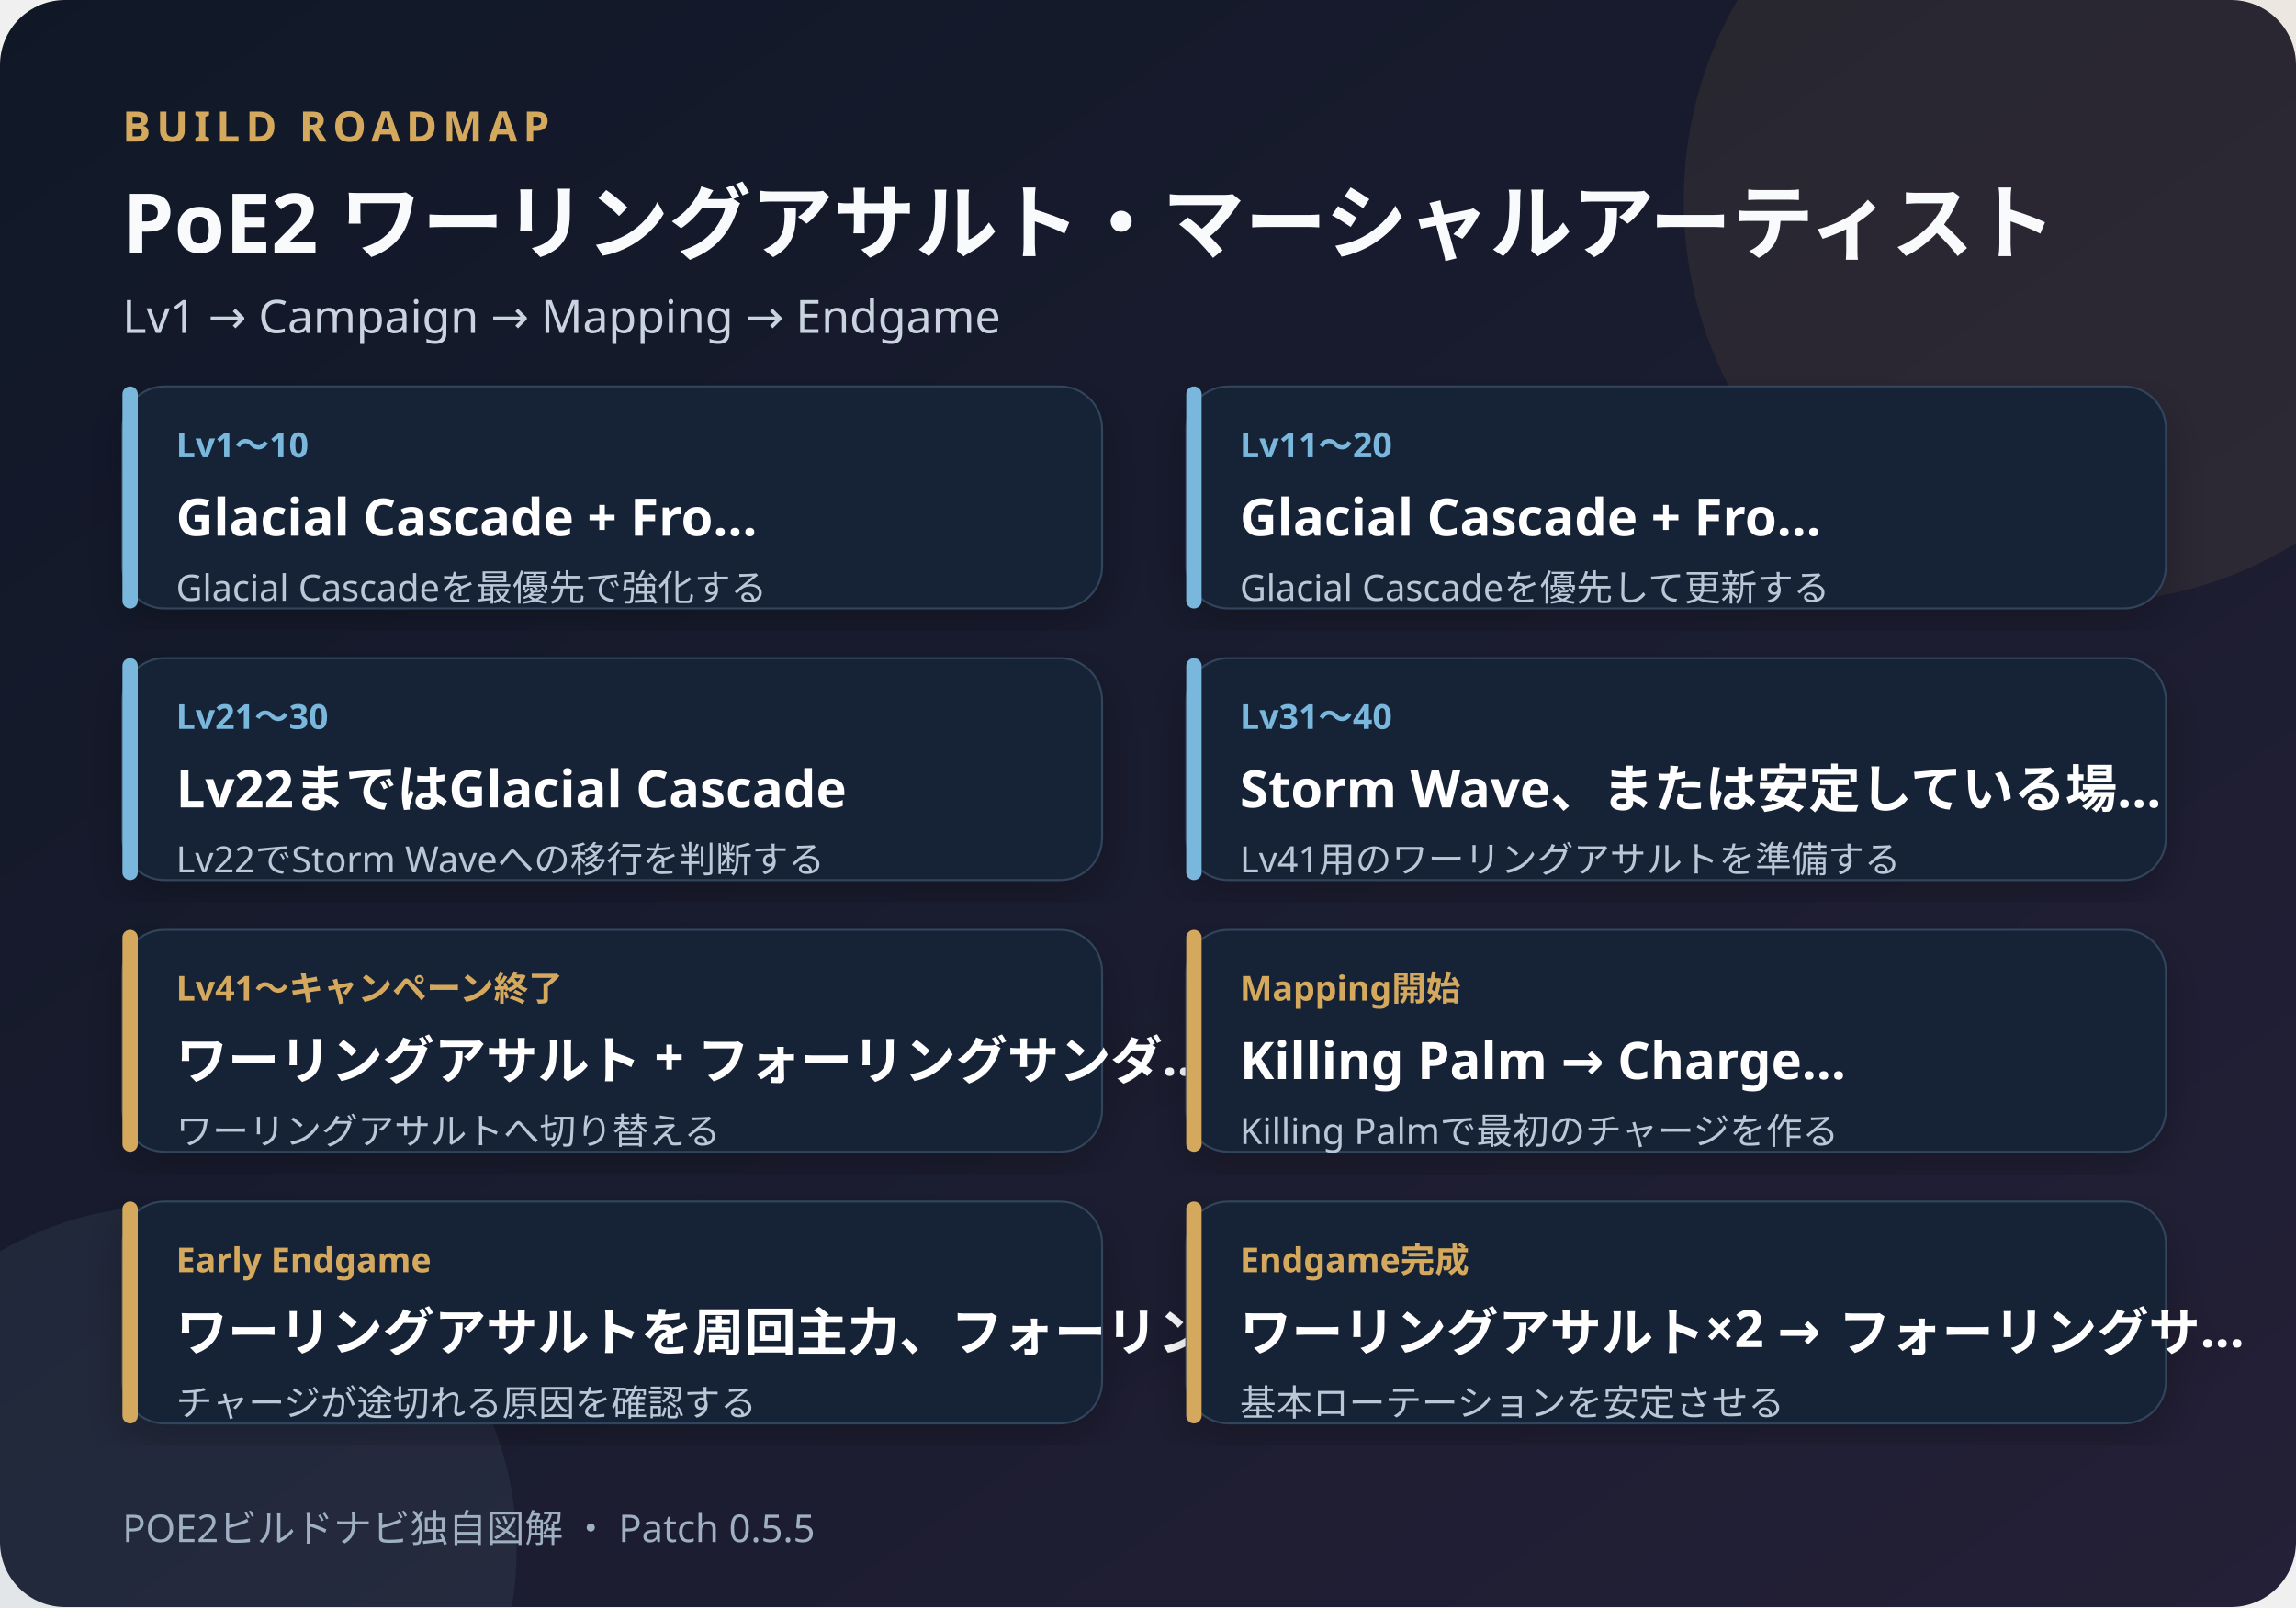
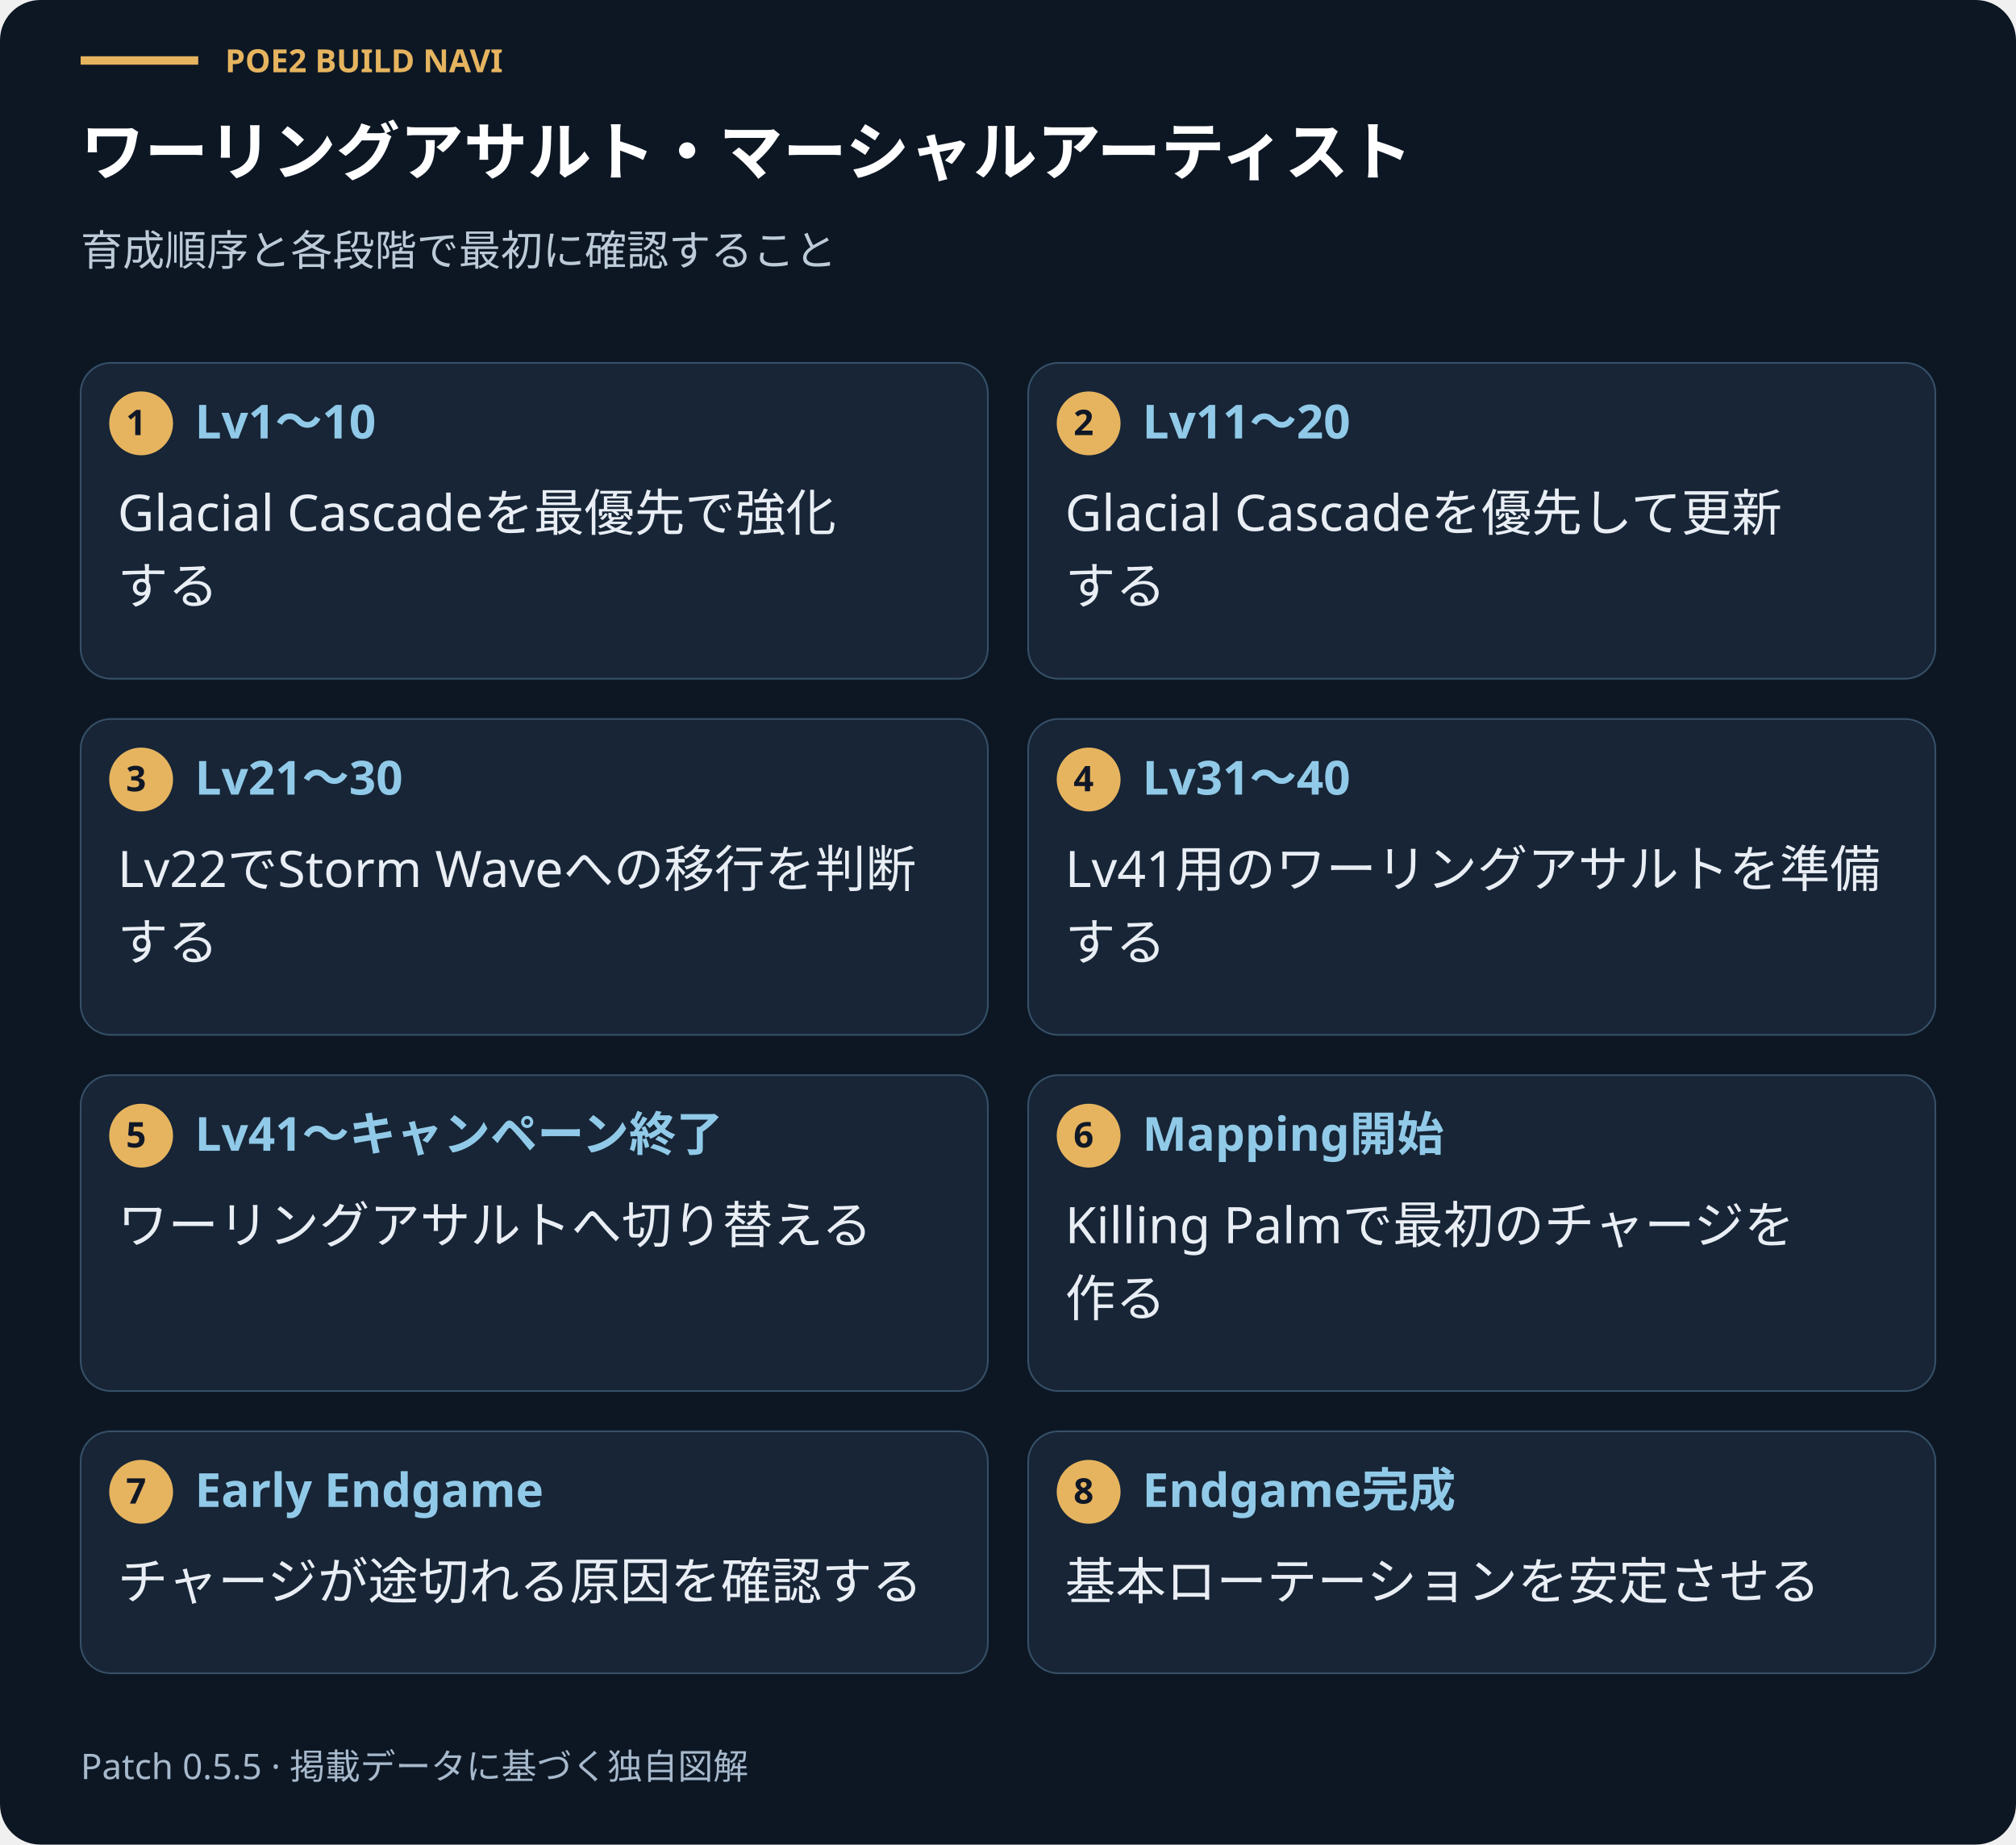
- <svg xmlns="http://www.w3.org/2000/svg" role="img" aria-labelledby="title desc" viewBox="0 0 1200 840" width="1200" height="840">
-   <defs>
-     <linearGradient id="bg" x1="0" y1="0" x2="1" y2="1">
-       <stop stop-color="#101827" />
-       <stop offset="1" stop-color="#242037" />
-     </linearGradient>
-     <filter id="shadow">
-       <feDropShadow dx="0" dy="8" stdDeviation="12" flood-opacity=".24" />
-     </filter>
-   </defs>
-   <rect width="1200" height="840" rx="34" fill="url(#bg)" />
-   <circle cx="1090" cy="105" r="210" fill="#cc9b4b" opacity=".09" />
-   <circle cx="90" cy="810" r="180" fill="#6e8fa8" opacity=".11" />
-   <text x="64" y="74" fill="#d4a95d" font-family="sans-serif" font-size="22" font-weight="700" letter-spacing="3">BUILD ROADMAP</text>
-   <text x="64" y="132" fill="#f8fafc" font-family="sans-serif" font-size="43" font-weight="800">PoE2 ワーリングアサルト・マーシャルアーティスト</text>
-   <text x="64" y="174" fill="#c9d4df" font-family="sans-serif" font-size="24">Lv1 → Campaign → Mapping → Endgame</text>
-   <g filter="url(#shadow)">
-     <rect x="64" y="202" width="512" height="116" rx="22" fill="#182436" stroke="#31455d" />
-     <rect x="64" y="202" width="8" height="116" rx="4" fill="#79b7dd" />
-     <text x="92" y="239" fill="#79b7dd" font-family="sans-serif" font-size="18" font-weight="700">Lv1〜10</text>
-     <text x="92" y="280" fill="#fff" font-family="sans-serif" font-size="27" font-weight="700">Glacial Cascade + Fro…</text>
-     <text x="92" y="314" fill="#b9c7d6" font-family="sans-serif" font-size="19">Glacial Cascadeを最優先で強化する</text>
+ <svg xmlns="http://www.w3.org/2000/svg" width="1200" height="1098" viewBox="0 0 1200 1098" role="img" aria-labelledby="title desc">
+   <g font-family="sans-serif">
+     <rect width="1200" height="1098" rx="24" fill="#0d1724" />
+     <path d="M48 36h70" stroke="#e6b45f" stroke-width="5" />
+     <text x="134" y="43" fill="#e6b45f" font-size="19" font-weight="700">
+       <tspan x="134" dy="0">POE2 BUILD NAVI</tspan>
+     </text>
+     <text x="48" y="104" fill="#ffffff" font-size="38" font-weight="700">
+       <tspan x="48" dy="0">ワーリングアサルト・マーシャルアーティスト</tspan>
+     </text>
+     <text x="48" y="158" fill="#bdcbd9" font-size="25" font-weight="400">
+       <tspan x="48" dy="0">育成順序と各段階で最初に確認すること</tspan>
+     </text>
+     <rect x="48" y="216" width="540" height="188" rx="18" fill="#172536" stroke="#365067" />
+     <circle cx="84" cy="252" r="19" fill="#e6b45f" />
+     <text x="75" y="259" fill="#101827" font-size="21" font-weight="700">
+       <tspan x="75" dy="0">1</tspan>
+     </text>
+     <text x="116" y="261" fill="#91cae8" font-size="28" font-weight="700">
+       <tspan x="116" dy="0">Lv1〜10</tspan>
+     </text>
+     <text x="70" y="316" fill="#e9eef5" font-size="30" font-weight="400">
+       <tspan x="70" dy="0">Glacial Cascadeを最優先で強化</tspan>
+       <tspan x="70" dy="43.5">する</tspan>
+     </text>
+     <rect x="612" y="216" width="540" height="188" rx="18" fill="#172536" stroke="#365067" />
+     <circle cx="648" cy="252" r="19" fill="#e6b45f" />
+     <text x="639" y="259" fill="#101827" font-size="21" font-weight="700">
+       <tspan x="639" dy="0">2</tspan>
+     </text>
+     <text x="680" y="261" fill="#91cae8" font-size="28" font-weight="700">
+       <tspan x="680" dy="0">Lv11〜20</tspan>
+     </text>
+     <text x="634" y="316" fill="#e9eef5" font-size="30" font-weight="400">
+       <tspan x="634" dy="0">Glacial Cascadeを優先して更新</tspan>
+       <tspan x="634" dy="43.5">する</tspan>
+     </text>
+     <rect x="48" y="428" width="540" height="188" rx="18" fill="#172536" stroke="#365067" />
+     <circle cx="84" cy="464" r="19" fill="#e6b45f" />
+     <text x="75" y="471" fill="#101827" font-size="21" font-weight="700">
+       <tspan x="75" dy="0">3</tspan>
+     </text>
+     <text x="116" y="473" fill="#91cae8" font-size="28" font-weight="700">
+       <tspan x="116" dy="0">Lv21〜30</tspan>
+     </text>
+     <text x="70" y="528" fill="#e9eef5" font-size="30" font-weight="400">
+       <tspan x="70" dy="0">Lv22でStorm Waveへの移行を判断</tspan>
+       <tspan x="70" dy="43.5">する</tspan>
+     </text>
+     <rect x="612" y="428" width="540" height="188" rx="18" fill="#172536" stroke="#365067" />
+     <circle cx="648" cy="464" r="19" fill="#e6b45f" />
+     <text x="639" y="471" fill="#101827" font-size="21" font-weight="700">
+       <tspan x="639" dy="0">4</tspan>
+     </text>
+     <text x="680" y="473" fill="#91cae8" font-size="28" font-weight="700">
+       <tspan x="680" dy="0">Lv31〜40</tspan>
+     </text>
+     <text x="634" y="528" fill="#e9eef5" font-size="30" font-weight="400">
+       <tspan x="634" dy="0">Lv41用のワーリングアサルトを準備</tspan>
+       <tspan x="634" dy="43.5">する</tspan>
+     </text>
+     <rect x="48" y="640" width="540" height="188" rx="18" fill="#172536" stroke="#365067" />
+     <circle cx="84" cy="676" r="19" fill="#e6b45f" />
+     <text x="75" y="683" fill="#101827" font-size="21" font-weight="700">
+       <tspan x="75" dy="0">5</tspan>
+     </text>
+     <text x="116" y="685" fill="#91cae8" font-size="28" font-weight="700">
+       <tspan x="116" dy="0">Lv41〜キャンペーン終了</tspan>
+     </text>
+     <text x="70" y="740" fill="#e9eef5" font-size="30" font-weight="400">
+       <tspan x="70" dy="0">ワーリングアサルトへ切り替える</tspan>
+     </text>
+     <rect x="612" y="640" width="540" height="188" rx="18" fill="#172536" stroke="#365067" />
+     <circle cx="648" cy="676" r="19" fill="#e6b45f" />
+     <text x="639" y="683" fill="#101827" font-size="21" font-weight="700">
+       <tspan x="639" dy="0">6</tspan>
+     </text>
+     <text x="680" y="685" fill="#91cae8" font-size="28" font-weight="700">
+       <tspan x="680" dy="0">Mapping開始</tspan>
+     </text>
+     <text x="634" y="740" fill="#e9eef5" font-size="30" font-weight="400">
+       <tspan x="634" dy="0">Killing Palmで最初のチャージを</tspan>
+       <tspan x="634" dy="43.5">作る</tspan>
+     </text>
+     <rect x="48" y="852" width="540" height="144" rx="18" fill="#172536" stroke="#365067" />
+     <circle cx="84" cy="888" r="19" fill="#e6b45f" />
+     <text x="75" y="895" fill="#101827" font-size="21" font-weight="700">
+       <tspan x="75" dy="0">7</tspan>
+     </text>
+     <text x="116" y="897" fill="#91cae8" font-size="28" font-weight="700">
+       <tspan x="116" dy="0">Early Endgame</tspan>
+     </text>
+     <text x="70" y="952" fill="#e9eef5" font-size="30" font-weight="400">
+       <tspan x="70" dy="0">チャージが途切れる原因を確認する</tspan>
+     </text>
+     <rect x="612" y="852" width="540" height="144" rx="18" fill="#172536" stroke="#365067" />
+     <circle cx="648" cy="888" r="19" fill="#e6b45f" />
+     <text x="639" y="895" fill="#101827" font-size="21" font-weight="700">
+       <tspan x="639" dy="0">8</tspan>
+     </text>
+     <text x="680" y="897" fill="#91cae8" font-size="28" font-weight="700">
+       <tspan x="680" dy="0">Endgame完成</tspan>
+     </text>
+     <text x="634" y="952" fill="#e9eef5" font-size="30" font-weight="400">
+       <tspan x="634" dy="0">基本ローテーションを安定させる</tspan>
+     </text>
+     <text x="48" y="1059" fill="#a7b9cc" font-size="21" font-weight="400">
+       <tspan x="48" dy="0">Patch 0.5.5 · 掲載データに基づく独自図解</tspan>
+     </text>
  </g>
-   <g filter="url(#shadow)">
-     <rect x="620" y="202" width="512" height="116" rx="22" fill="#182436" stroke="#31455d" />
-     <rect x="620" y="202" width="8" height="116" rx="4" fill="#79b7dd" />
-     <text x="648" y="239" fill="#79b7dd" font-family="sans-serif" font-size="18" font-weight="700">Lv11〜20</text>
-     <text x="648" y="280" fill="#fff" font-family="sans-serif" font-size="27" font-weight="700">Glacial Cascade + Fro…</text>
-     <text x="648" y="314" fill="#b9c7d6" font-family="sans-serif" font-size="19">Glacial Cascadeを優先して更新する</text>
-   </g>
-   <g filter="url(#shadow)">
-     <rect x="64" y="344" width="512" height="116" rx="22" fill="#182436" stroke="#31455d" />
-     <rect x="64" y="344" width="8" height="116" rx="4" fill="#79b7dd" />
-     <text x="92" y="381" fill="#79b7dd" font-family="sans-serif" font-size="18" font-weight="700">Lv21〜30</text>
-     <text x="92" y="422" fill="#fff" font-family="sans-serif" font-size="27" font-weight="700">Lv22まではGlacial Cascade</text>
-     <text x="92" y="456" fill="#b9c7d6" font-family="sans-serif" font-size="19">Lv22でStorm Waveへの移行を判断する</text>
-   </g>
-   <g filter="url(#shadow)">
-     <rect x="620" y="344" width="512" height="116" rx="22" fill="#182436" stroke="#31455d" />
-     <rect x="620" y="344" width="8" height="116" rx="4" fill="#79b7dd" />
-     <text x="648" y="381" fill="#79b7dd" font-family="sans-serif" font-size="18" font-weight="700">Lv31〜40</text>
-     <text x="648" y="422" fill="#fff" font-family="sans-serif" font-size="27" font-weight="700">Storm Wave、または安定している場…</text>
-     <text x="648" y="456" fill="#b9c7d6" font-family="sans-serif" font-size="19">Lv41用のワーリングアサルトを準備する</text>
-   </g>
-   <g filter="url(#shadow)">
-     <rect x="64" y="486" width="512" height="116" rx="22" fill="#182436" stroke="#31455d" />
-     <rect x="64" y="486" width="8" height="116" rx="4" fill="#d4a95d" />
-     <text x="92" y="523" fill="#d4a95d" font-family="sans-serif" font-size="18" font-weight="700">Lv41〜キャンペーン終了</text>
-     <text x="92" y="564" fill="#fff" font-family="sans-serif" font-size="27" font-weight="700">ワーリングアサルト + フォーリングサンダ…</text>
-     <text x="92" y="598" fill="#b9c7d6" font-family="sans-serif" font-size="19">ワーリングアサルトへ切り替える</text>
-   </g>
-   <g filter="url(#shadow)">
-     <rect x="620" y="486" width="512" height="116" rx="22" fill="#182436" stroke="#31455d" />
-     <rect x="620" y="486" width="8" height="116" rx="4" fill="#d4a95d" />
-     <text x="648" y="523" fill="#d4a95d" font-family="sans-serif" font-size="18" font-weight="700">Mapping開始</text>
-     <text x="648" y="564" fill="#fff" font-family="sans-serif" font-size="27" font-weight="700">Killing Palm → Charge…</text>
-     <text x="648" y="598" fill="#b9c7d6" font-family="sans-serif" font-size="19">Killing Palmで最初のチャージを作る</text>
-   </g>
-   <g filter="url(#shadow)">
-     <rect x="64" y="628" width="512" height="116" rx="22" fill="#182436" stroke="#31455d" />
-     <rect x="64" y="628" width="8" height="116" rx="4" fill="#d4a95d" />
-     <text x="92" y="665" fill="#d4a95d" font-family="sans-serif" font-size="18" font-weight="700">Early Endgame</text>
-     <text x="92" y="706" fill="#fff" font-family="sans-serif" font-size="27" font-weight="700">ワーリングアサルトを周回主力、フォーリング…</text>
-     <text x="92" y="740" fill="#b9c7d6" font-family="sans-serif" font-size="19">チャージが途切れる原因を確認する</text>
-   </g>
-   <g filter="url(#shadow)">
-     <rect x="620" y="628" width="512" height="116" rx="22" fill="#182436" stroke="#31455d" />
-     <rect x="620" y="628" width="8" height="116" rx="4" fill="#d4a95d" />
-     <text x="648" y="665" fill="#d4a95d" font-family="sans-serif" font-size="18" font-weight="700">Endgame完成</text>
-     <text x="648" y="706" fill="#fff" font-family="sans-serif" font-size="27" font-weight="700">ワーリングアサルト×2 → フォーリングサ…</text>
-     <text x="648" y="740" fill="#b9c7d6" font-family="sans-serif" font-size="19">基本ローテーションを安定させる</text>
-   </g>
-   <text x="64" y="806" fill="#9fb0c3" font-family="sans-serif" font-size="20">POE2ビルドナビ独自図解 ・ Patch 0.5.5</text>
</svg>
